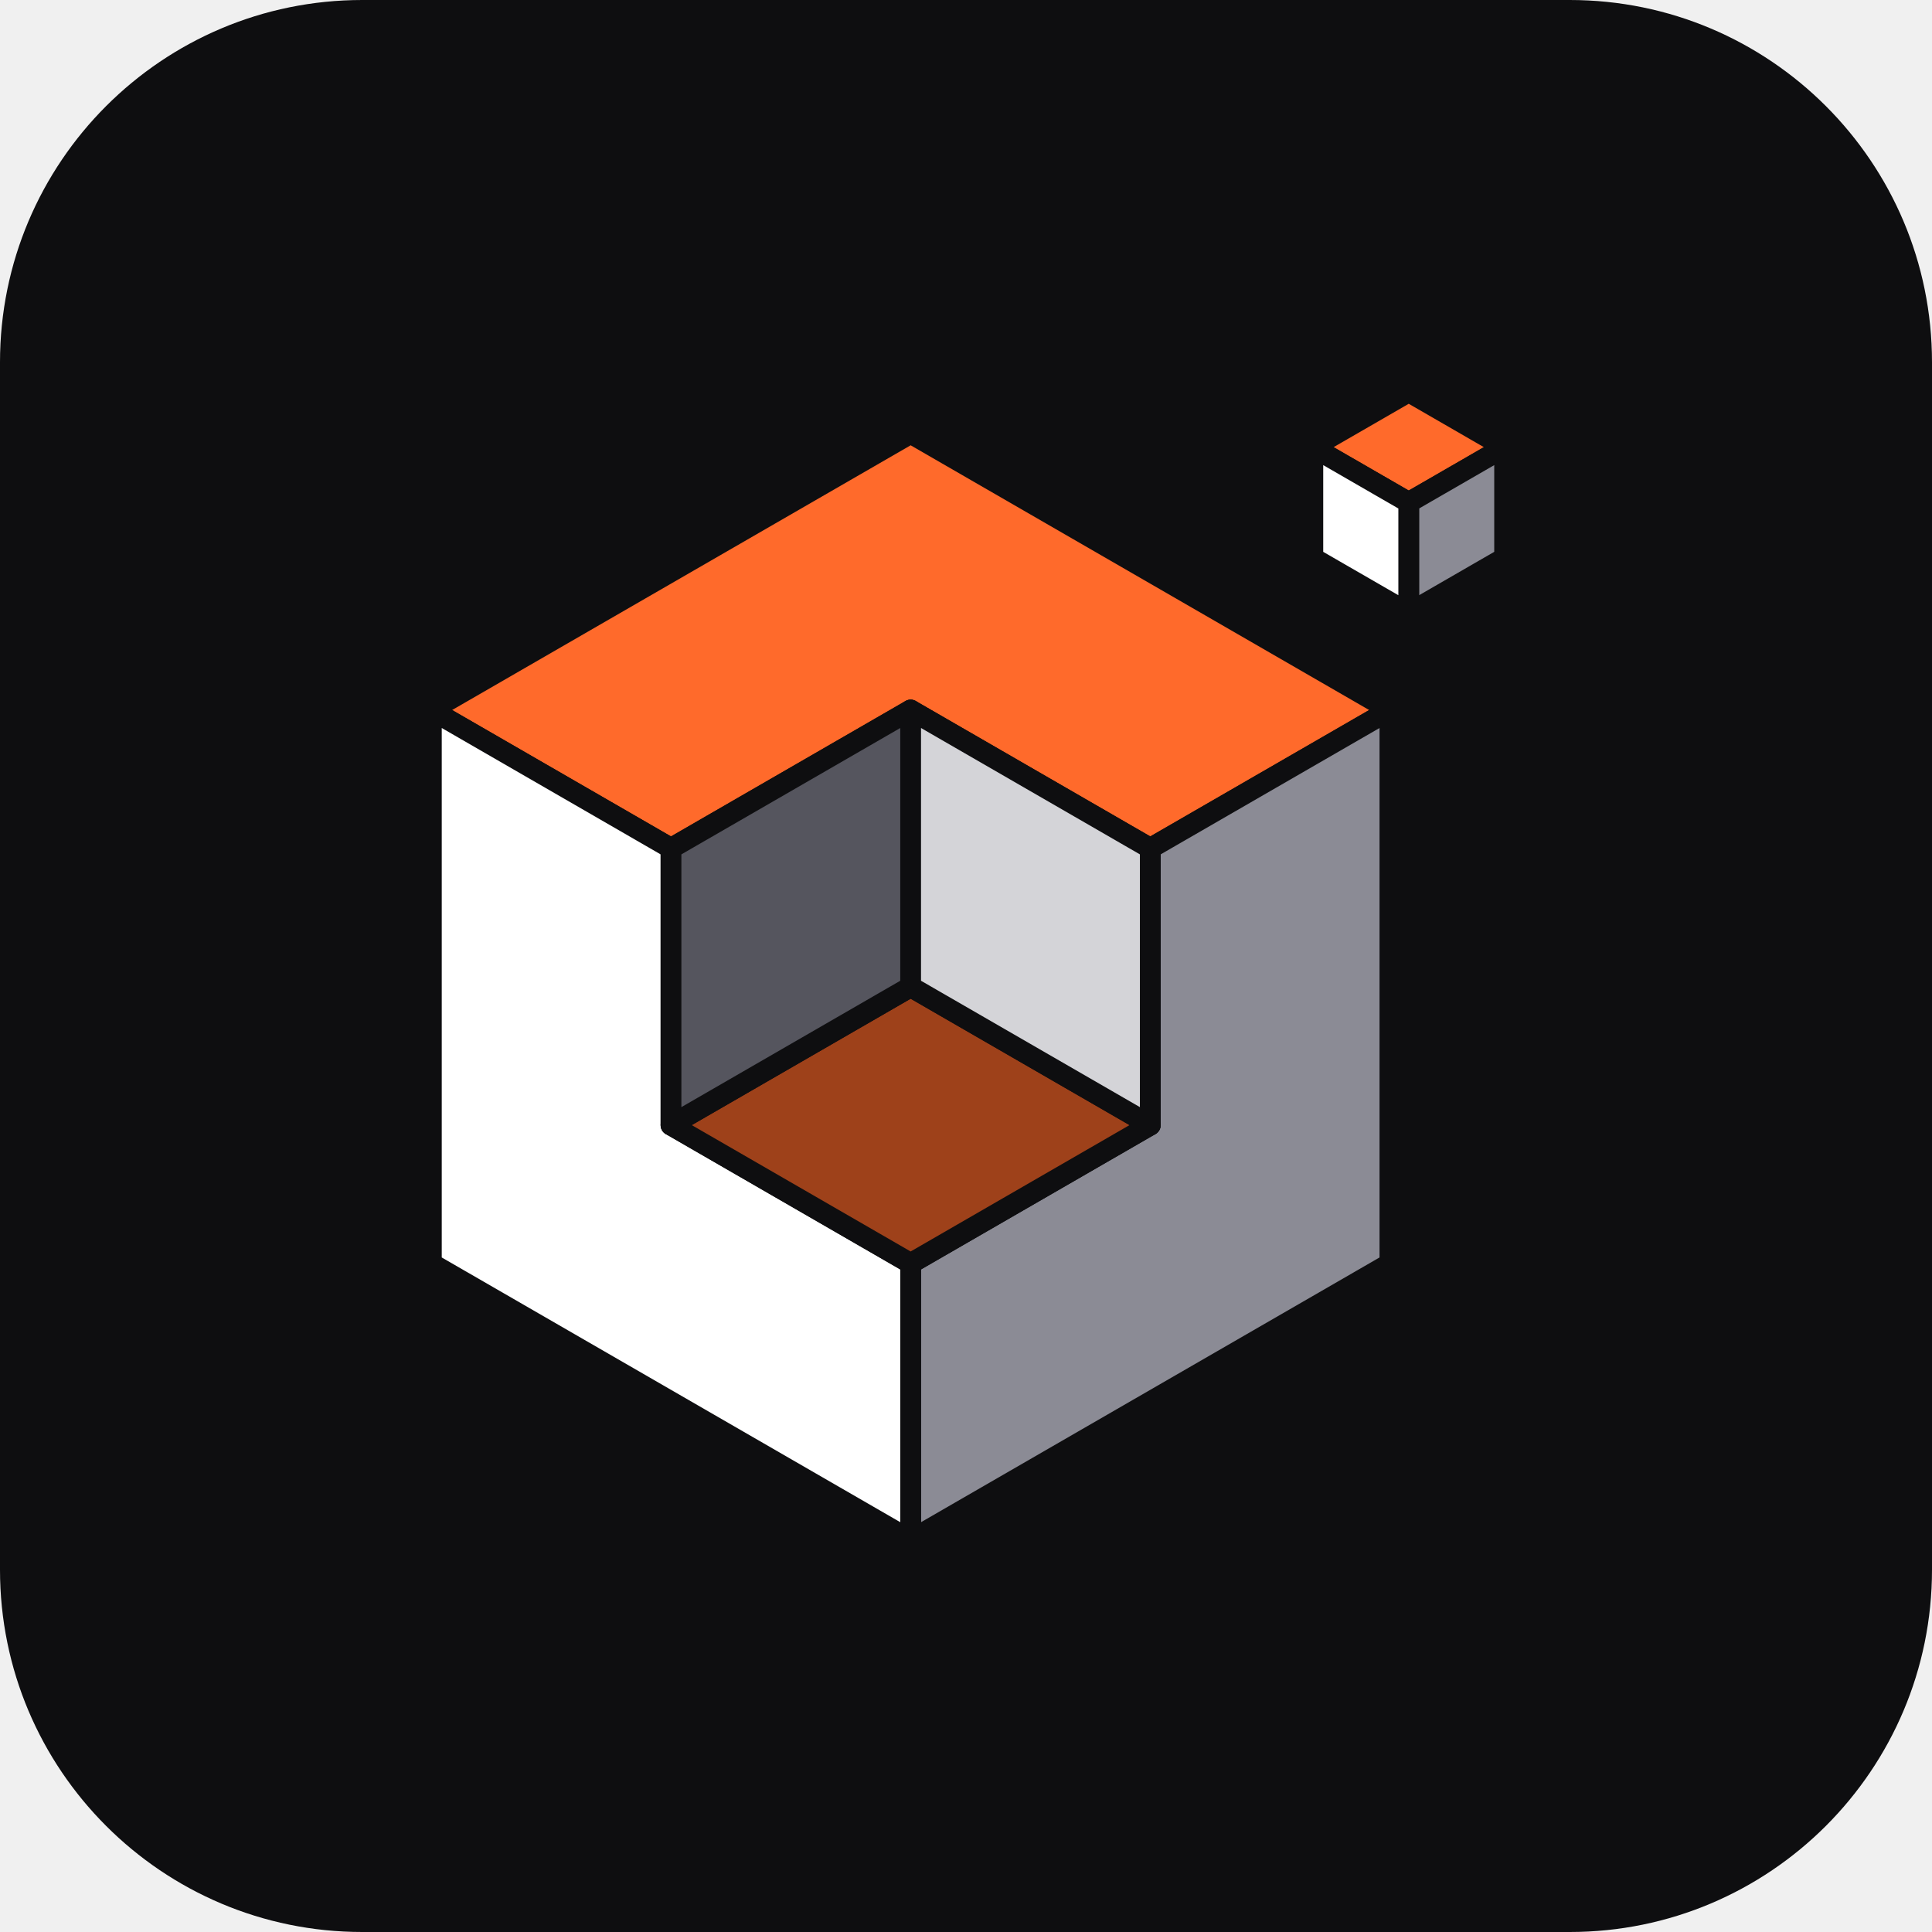
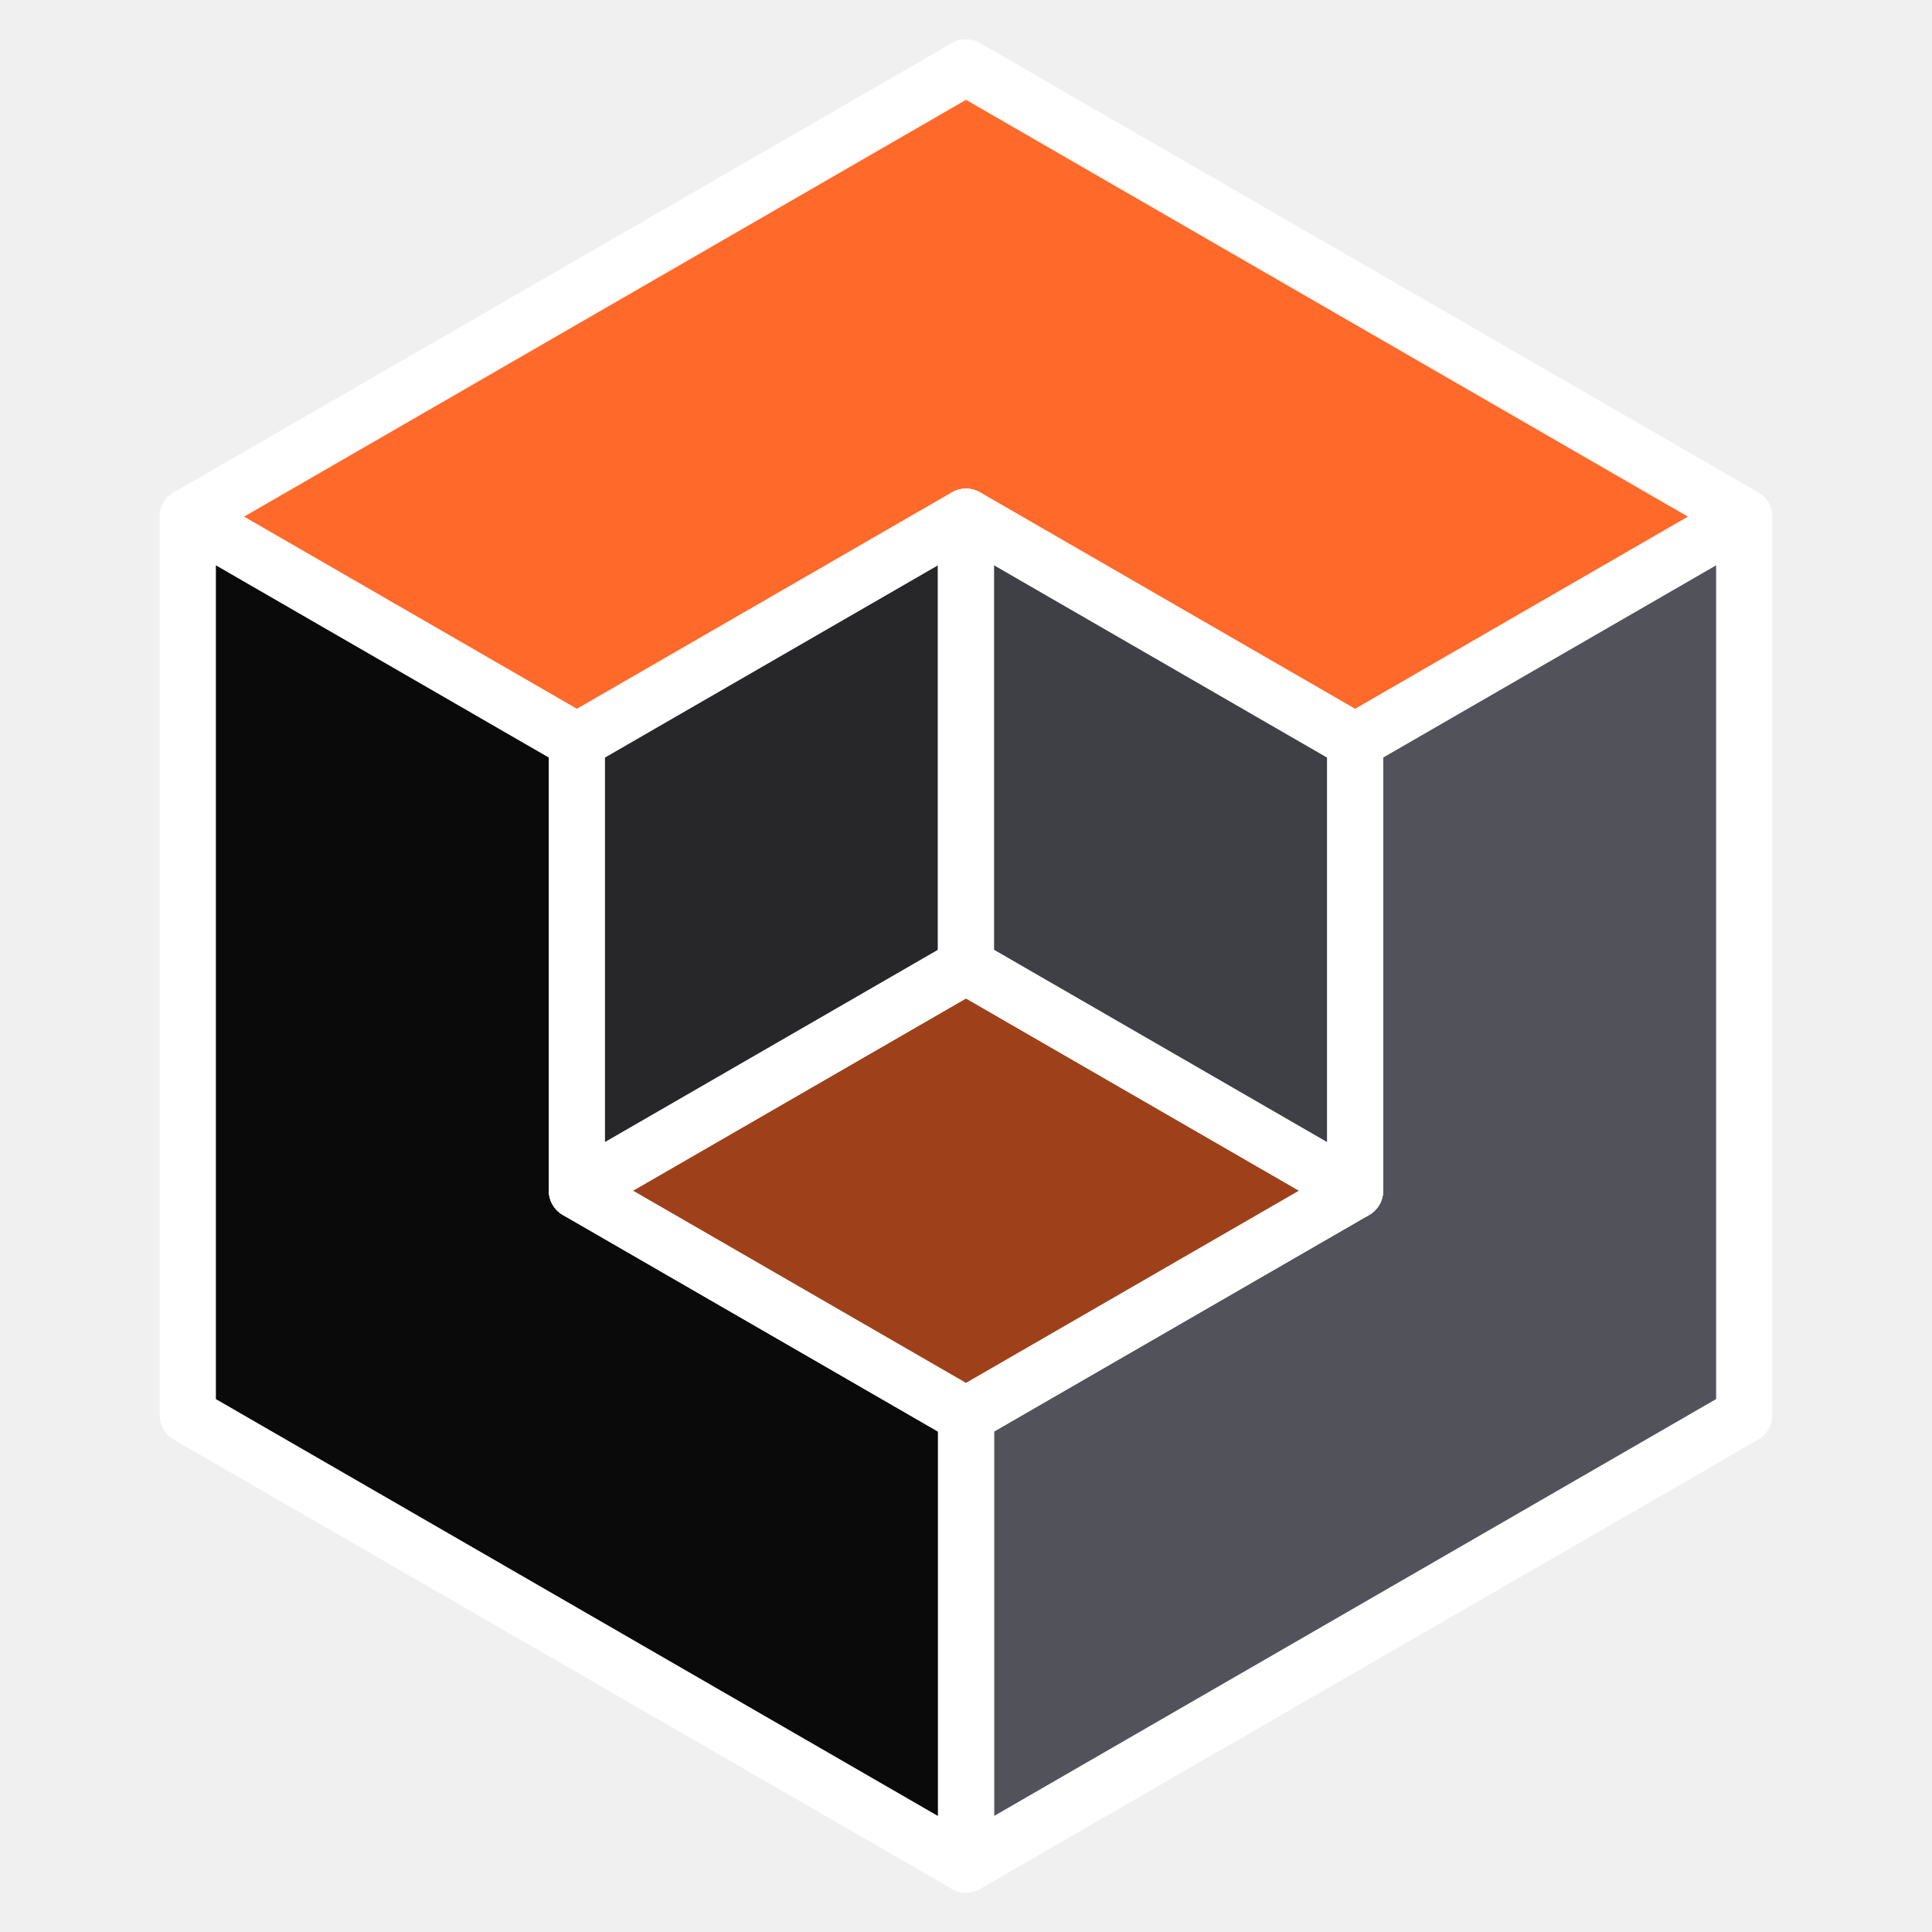
- <svg xmlns="http://www.w3.org/2000/svg" viewBox="0 0 512 512">
-   <rect width="512" height="512" rx="96" fill="#0E0E10" />
-   <g transform="translate(91 91) scale(1.8333) translate(-18 -7)">
-     <g stroke="#0E0E10" stroke-width="3" stroke-linejoin="round">
-       <polygon points="100,20 169.28,60 134.64,80 100,60 65.36,80 30.72,60" fill="#FF6A2B" />
-       <polygon points="169.28,60 169.28,140 100,180 100,140 134.64,120 134.64,80" fill="#8B8B95" />
-       <polygon points="30.72,60 65.36,80 65.36,120 100,140 100,180 30.72,140" fill="#FFFFFF" />
-       <polygon points="100,100 134.64,120 100,140 65.36,120" fill="#9E411A" />
-       <polygon points="100,60 100,100 65.36,120 65.36,80" fill="#55555E" />
-       <polygon points="100,60 134.64,80 134.64,120 100,100" fill="#D4D4D8" />
-       <polygon points="172,14 185.86,22 172,30 158.14,22" fill="#FF6A2B" />
-       <polygon points="172,30 185.86,22 185.86,38 172,46" fill="#8B8B95" />
-       <polygon points="158.14,22 172,30 172,46 158.14,38" fill="#FFFFFF" />
-     </g>
+ <svg xmlns="http://www.w3.org/2000/svg" viewBox="14 14 172 172">
+   <g stroke="#FFFFFF" stroke-width="5" stroke-linejoin="round">
+     <polygon points="100,20 169.28,60 134.64,80 100,60 65.36,80 30.72,60" fill="#FF6A2B" />
+     <polygon points="169.28,60 169.28,140 100,180 100,140 134.64,120 134.64,80" fill="#52525B" />
+     <polygon points="30.72,60 65.36,80 65.36,120 100,140 100,180 30.72,140" fill="#0A0A0B" />
+     <polygon points="100,100 134.64,120 100,140 65.36,120" fill="#9E411A" />
+     <polygon points="100,60 100,100 65.36,120 65.36,80" fill="#27272A" />
+     <polygon points="100,60 134.64,80 134.64,120 100,100" fill="#3F3F46" />
  </g>
</svg>
